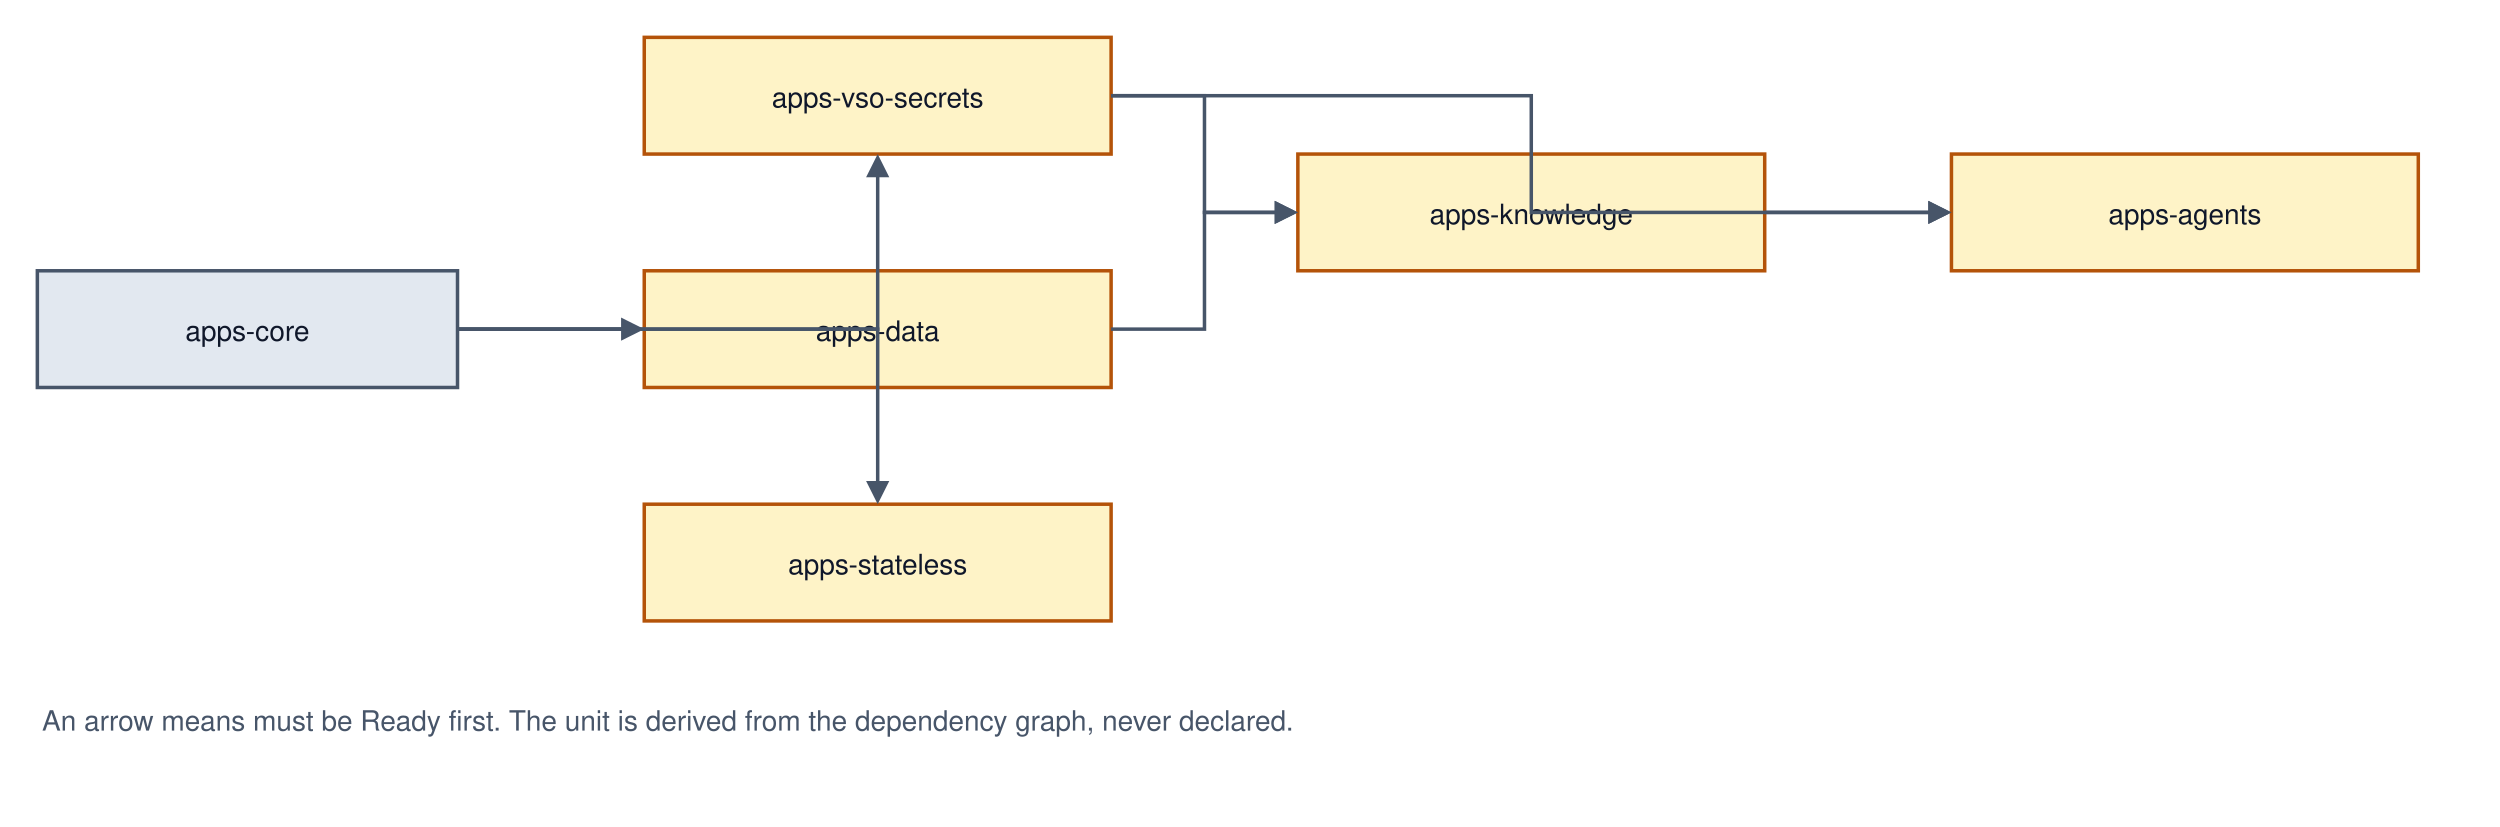
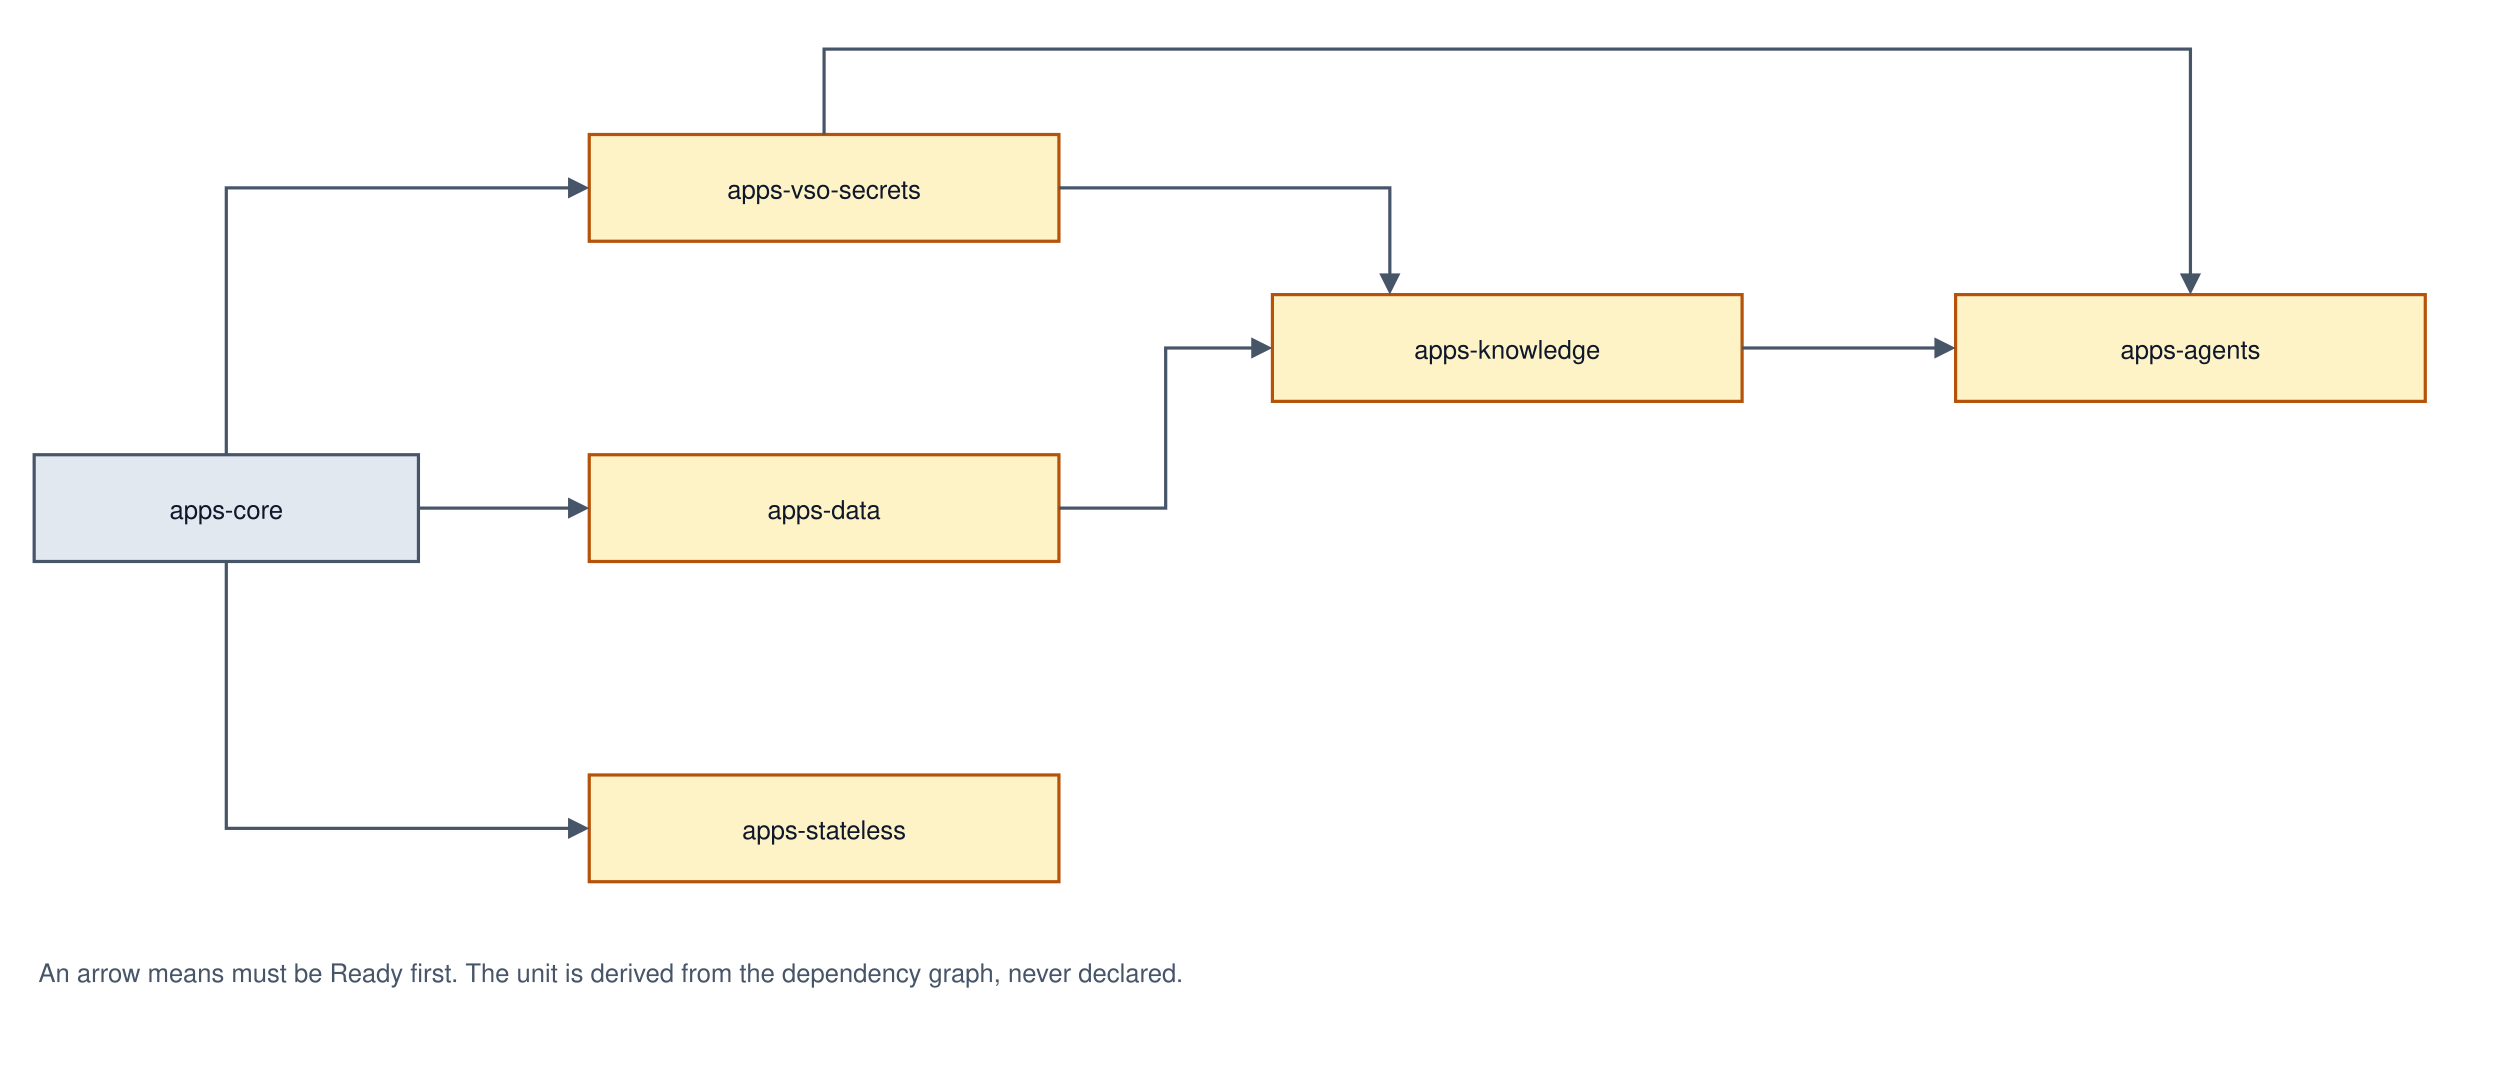
- <svg xmlns="http://www.w3.org/2000/svg" style="background: transparent; background-color: transparent; color-scheme: light dark;" version="1.1" width="1071px" height="354px" viewBox="0 0 1071 354" content="&lt;mxfile host=&quot;Electron&quot; agent=&quot;Mozilla/5.0 (Macintosh; Intel Mac OS X 10_15_7) AppleWebKit/537.36 (KHTML, like Gecko) draw.io/29.0.3 Chrome/140.0.734.249 Electron/38.7.0 Safari/537.36&quot; version=&quot;29.0.3&quot;&gt;&#10;  &lt;diagram name=&quot;The Reconcile Unit DAG&quot; id=&quot;0&quot;&gt;&#10;    &lt;mxGraphModel dx=&quot;-574&quot; dy=&quot;-148&quot; grid=&quot;0&quot; gridSize=&quot;10&quot; guides=&quot;1&quot; tooltips=&quot;1&quot; connect=&quot;1&quot; arrows=&quot;1&quot; fold=&quot;0&quot; page=&quot;0&quot; pageScale=&quot;1&quot; pageWidth=&quot;1600&quot; pageHeight=&quot;1200&quot; math=&quot;0&quot; shadow=&quot;0&quot; adaptiveColors=&quot;auto&quot;&gt;&#10;      &lt;root&gt;&#10;        &lt;mxCell id=&quot;0&quot; /&gt;&#10;        &lt;mxCell id=&quot;1&quot; parent=&quot;0&quot; /&gt;&#10;        &lt;mxCell id=&quot;n1&quot; value=&quot;apps-core&quot; style=&quot;rounded=0;whiteSpace=nowrap;html=0;align=center;verticalAlign=middle;fillColor=#e2e8f0;strokeColor=#475569;strokeWidth=1.5;fontFamily=Helvetica;fontSize=12;fontColor=#0f172a;&quot; parent=&quot;1&quot; vertex=&quot;1&quot;&gt;&#10;          &lt;mxGeometry x=&quot;40&quot; y=&quot;160&quot; width=&quot;180&quot; height=&quot;50&quot; as=&quot;geometry&quot; /&gt;&#10;        &lt;/mxCell&gt;&#10;        &lt;mxCell id=&quot;n2&quot; value=&quot;apps-vso-secrets&quot; style=&quot;rounded=0;whiteSpace=nowrap;html=0;align=center;verticalAlign=middle;fillColor=#fef3c7;strokeColor=#b45309;strokeWidth=1.5;fontFamily=Helvetica;fontSize=12;fontColor=#0f172a;&quot; parent=&quot;1&quot; vertex=&quot;1&quot;&gt;&#10;          &lt;mxGeometry x=&quot;300&quot; y=&quot;60&quot; width=&quot;200&quot; height=&quot;50&quot; as=&quot;geometry&quot; /&gt;&#10;        &lt;/mxCell&gt;&#10;        &lt;mxCell id=&quot;n3&quot; value=&quot;apps-data&quot; style=&quot;rounded=0;whiteSpace=nowrap;html=0;align=center;verticalAlign=middle;fillColor=#fef3c7;strokeColor=#b45309;strokeWidth=1.5;fontFamily=Helvetica;fontSize=12;fontColor=#0f172a;&quot; parent=&quot;1&quot; vertex=&quot;1&quot;&gt;&#10;          &lt;mxGeometry x=&quot;300&quot; y=&quot;160&quot; width=&quot;200&quot; height=&quot;50&quot; as=&quot;geometry&quot; /&gt;&#10;        &lt;/mxCell&gt;&#10;        &lt;mxCell id=&quot;n4&quot; value=&quot;apps-stateless&quot; style=&quot;rounded=0;whiteSpace=nowrap;html=0;align=center;verticalAlign=middle;fillColor=#fef3c7;strokeColor=#b45309;strokeWidth=1.5;fontFamily=Helvetica;fontSize=12;fontColor=#0f172a;&quot; parent=&quot;1&quot; vertex=&quot;1&quot;&gt;&#10;          &lt;mxGeometry x=&quot;300&quot; y=&quot;260&quot; width=&quot;200&quot; height=&quot;50&quot; as=&quot;geometry&quot; /&gt;&#10;        &lt;/mxCell&gt;&#10;        &lt;mxCell id=&quot;n5&quot; value=&quot;apps-knowledge&quot; style=&quot;rounded=0;whiteSpace=nowrap;html=0;align=center;verticalAlign=middle;fillColor=#fef3c7;strokeColor=#b45309;strokeWidth=1.5;fontFamily=Helvetica;fontSize=12;fontColor=#0f172a;&quot; parent=&quot;1&quot; vertex=&quot;1&quot;&gt;&#10;          &lt;mxGeometry x=&quot;580&quot; y=&quot;110&quot; width=&quot;200&quot; height=&quot;50&quot; as=&quot;geometry&quot; /&gt;&#10;        &lt;/mxCell&gt;&#10;        &lt;mxCell id=&quot;n6&quot; value=&quot;apps-agents&quot; style=&quot;rounded=0;whiteSpace=nowrap;html=0;align=center;verticalAlign=middle;fillColor=#fef3c7;strokeColor=#b45309;strokeWidth=1.5;fontFamily=Helvetica;fontSize=12;fontColor=#0f172a;&quot; parent=&quot;1&quot; vertex=&quot;1&quot;&gt;&#10;          &lt;mxGeometry x=&quot;860&quot; y=&quot;110&quot; width=&quot;200&quot; height=&quot;50&quot; as=&quot;geometry&quot; /&gt;&#10;        &lt;/mxCell&gt;&#10;        &lt;mxCell id=&quot;e7&quot; value=&quot;&quot; style=&quot;edgeStyle=orthogonalEdgeStyle;rounded=0;html=0;jettySize=auto;orthogonalLoop=1;endArrow=block;endFill=1;strokeColor=#475569;strokeWidth=1.5;fontSize=11;fontFamily=Helvetica;labelBackgroundColor=#ffffff;&quot; parent=&quot;1&quot; source=&quot;n1&quot; target=&quot;n2&quot; edge=&quot;1&quot;&gt;&#10;          &lt;mxGeometry relative=&quot;1&quot; as=&quot;geometry&quot; /&gt;&#10;        &lt;/mxCell&gt;&#10;        &lt;mxCell id=&quot;e8&quot; value=&quot;&quot; style=&quot;edgeStyle=orthogonalEdgeStyle;rounded=0;html=0;jettySize=auto;orthogonalLoop=1;endArrow=block;endFill=1;strokeColor=#475569;strokeWidth=1.5;fontSize=11;fontFamily=Helvetica;labelBackgroundColor=#ffffff;&quot; parent=&quot;1&quot; source=&quot;n1&quot; target=&quot;n3&quot; edge=&quot;1&quot;&gt;&#10;          &lt;mxGeometry relative=&quot;1&quot; as=&quot;geometry&quot; /&gt;&#10;        &lt;/mxCell&gt;&#10;        &lt;mxCell id=&quot;e9&quot; value=&quot;&quot; style=&quot;edgeStyle=orthogonalEdgeStyle;rounded=0;html=0;jettySize=auto;orthogonalLoop=1;endArrow=block;endFill=1;strokeColor=#475569;strokeWidth=1.5;fontSize=11;fontFamily=Helvetica;labelBackgroundColor=#ffffff;&quot; parent=&quot;1&quot; source=&quot;n1&quot; target=&quot;n4&quot; edge=&quot;1&quot;&gt;&#10;          &lt;mxGeometry relative=&quot;1&quot; as=&quot;geometry&quot; /&gt;&#10;        &lt;/mxCell&gt;&#10;        &lt;mxCell id=&quot;e10&quot; value=&quot;&quot; style=&quot;edgeStyle=orthogonalEdgeStyle;rounded=0;html=0;jettySize=auto;orthogonalLoop=1;endArrow=block;endFill=1;strokeColor=#475569;strokeWidth=1.5;fontSize=11;fontFamily=Helvetica;labelBackgroundColor=#ffffff;&quot; parent=&quot;1&quot; source=&quot;n3&quot; target=&quot;n5&quot; edge=&quot;1&quot;&gt;&#10;          &lt;mxGeometry relative=&quot;1&quot; as=&quot;geometry&quot; /&gt;&#10;        &lt;/mxCell&gt;&#10;        &lt;mxCell id=&quot;e11&quot; value=&quot;&quot; style=&quot;edgeStyle=orthogonalEdgeStyle;rounded=0;html=0;jettySize=auto;orthogonalLoop=1;endArrow=block;endFill=1;strokeColor=#475569;strokeWidth=1.5;fontSize=11;fontFamily=Helvetica;labelBackgroundColor=#ffffff;&quot; parent=&quot;1&quot; source=&quot;n2&quot; target=&quot;n5&quot; edge=&quot;1&quot;&gt;&#10;          &lt;mxGeometry relative=&quot;1&quot; as=&quot;geometry&quot; /&gt;&#10;        &lt;/mxCell&gt;&#10;        &lt;mxCell id=&quot;e12&quot; value=&quot;&quot; style=&quot;edgeStyle=orthogonalEdgeStyle;rounded=0;html=0;jettySize=auto;orthogonalLoop=1;endArrow=block;endFill=1;strokeColor=#475569;strokeWidth=1.5;fontSize=11;fontFamily=Helvetica;labelBackgroundColor=#ffffff;&quot; parent=&quot;1&quot; source=&quot;n5&quot; target=&quot;n6&quot; edge=&quot;1&quot;&gt;&#10;          &lt;mxGeometry relative=&quot;1&quot; as=&quot;geometry&quot; /&gt;&#10;        &lt;/mxCell&gt;&#10;        &lt;mxCell id=&quot;e13&quot; value=&quot;&quot; style=&quot;edgeStyle=orthogonalEdgeStyle;rounded=0;html=0;jettySize=auto;orthogonalLoop=1;endArrow=block;endFill=1;strokeColor=#475569;strokeWidth=1.5;fontSize=11;fontFamily=Helvetica;labelBackgroundColor=#ffffff;&quot; parent=&quot;1&quot; source=&quot;n2&quot; target=&quot;n6&quot; edge=&quot;1&quot;&gt;&#10;          &lt;mxGeometry relative=&quot;1&quot; as=&quot;geometry&quot; /&gt;&#10;        &lt;/mxCell&gt;&#10;        &lt;mxCell id=&quot;t14&quot; value=&quot;An arrow means must be Ready first. The unit is derived from the dependency graph, never declared.&quot; style=&quot;text;html=0;strokeColor=none;fillColor=none;align=left;verticalAlign=middle;fontFamily=Helvetica;fontSize=12;fontColor=#475569;&quot; parent=&quot;1&quot; vertex=&quot;1&quot;&gt;&#10;          &lt;mxGeometry x=&quot;40&quot; y=&quot;340&quot; width=&quot;900&quot; height=&quot;24&quot; as=&quot;geometry&quot; /&gt;&#10;        &lt;/mxCell&gt;&#10;      &lt;/root&gt;&#10;    &lt;/mxGraphModel&gt;&#10;  &lt;/diagram&gt;&#10;&lt;/mxfile&gt;&#10;">
+ <svg xmlns="http://www.w3.org/2000/svg" style="background: transparent; background-color: transparent; color-scheme: light dark;" version="1.1" width="1171px" height="501px" viewBox="0 0 1171 501" content="&lt;mxfile host=&quot;Electron&quot; agent=&quot;Mozilla/5.0 (Macintosh; Intel Mac OS X 10_15_7) AppleWebKit/537.36 (KHTML, like Gecko) draw.io/29.0.3 Chrome/140.0.734.249 Electron/38.7.0 Safari/537.36&quot; version=&quot;29.0.3&quot;&gt;&#10;  &lt;diagram name=&quot;The Reconcile Unit DAG&quot; id=&quot;0&quot;&gt;&#10;    &lt;mxGraphModel dx=&quot;-624&quot; dy=&quot;-137&quot; grid=&quot;0&quot; gridSize=&quot;10&quot; guides=&quot;1&quot; tooltips=&quot;1&quot; connect=&quot;1&quot; arrows=&quot;1&quot; fold=&quot;0&quot; page=&quot;0&quot; pageScale=&quot;1&quot; pageWidth=&quot;1600&quot; pageHeight=&quot;1200&quot; math=&quot;0&quot; shadow=&quot;0&quot; adaptiveColors=&quot;auto&quot;&gt;&#10;      &lt;root&gt;&#10;        &lt;mxCell id=&quot;0&quot; /&gt;&#10;        &lt;mxCell id=&quot;1&quot; parent=&quot;0&quot; /&gt;&#10;        &lt;mxCell id=&quot;n1&quot; value=&quot;apps-core&quot; style=&quot;rounded=0;whiteSpace=nowrap;html=0;align=center;verticalAlign=middle;fillColor=#e2e8f0;strokeColor=#475569;strokeWidth=1.5;fontFamily=Helvetica;fontSize=12;fontColor=#0f172a;&quot; parent=&quot;1&quot; vertex=&quot;1&quot;&gt;&#10;          &lt;mxGeometry x=&quot;40&quot; y=&quot;210&quot; width=&quot;180&quot; height=&quot;50&quot; as=&quot;geometry&quot; /&gt;&#10;        &lt;/mxCell&gt;&#10;        &lt;mxCell id=&quot;n2&quot; value=&quot;apps-vso-secrets&quot; style=&quot;rounded=0;whiteSpace=nowrap;html=0;align=center;verticalAlign=middle;fillColor=#fef3c7;strokeColor=#b45309;strokeWidth=1.5;fontFamily=Helvetica;fontSize=12;fontColor=#0f172a;&quot; parent=&quot;1&quot; vertex=&quot;1&quot;&gt;&#10;          &lt;mxGeometry x=&quot;300&quot; y=&quot;60&quot; width=&quot;220&quot; height=&quot;50&quot; as=&quot;geometry&quot; /&gt;&#10;        &lt;/mxCell&gt;&#10;        &lt;mxCell id=&quot;n3&quot; value=&quot;apps-data&quot; style=&quot;rounded=0;whiteSpace=nowrap;html=0;align=center;verticalAlign=middle;fillColor=#fef3c7;strokeColor=#b45309;strokeWidth=1.5;fontFamily=Helvetica;fontSize=12;fontColor=#0f172a;&quot; parent=&quot;1&quot; vertex=&quot;1&quot;&gt;&#10;          &lt;mxGeometry x=&quot;300&quot; y=&quot;210&quot; width=&quot;220&quot; height=&quot;50&quot; as=&quot;geometry&quot; /&gt;&#10;        &lt;/mxCell&gt;&#10;        &lt;mxCell id=&quot;n4&quot; value=&quot;apps-stateless&quot; style=&quot;rounded=0;whiteSpace=nowrap;html=0;align=center;verticalAlign=middle;fillColor=#fef3c7;strokeColor=#b45309;strokeWidth=1.5;fontFamily=Helvetica;fontSize=12;fontColor=#0f172a;&quot; parent=&quot;1&quot; vertex=&quot;1&quot;&gt;&#10;          &lt;mxGeometry x=&quot;300&quot; y=&quot;360&quot; width=&quot;220&quot; height=&quot;50&quot; as=&quot;geometry&quot; /&gt;&#10;        &lt;/mxCell&gt;&#10;        &lt;mxCell id=&quot;n5&quot; value=&quot;apps-knowledge&quot; style=&quot;rounded=0;whiteSpace=nowrap;html=0;align=center;verticalAlign=middle;fillColor=#fef3c7;strokeColor=#b45309;strokeWidth=1.5;fontFamily=Helvetica;fontSize=12;fontColor=#0f172a;&quot; parent=&quot;1&quot; vertex=&quot;1&quot;&gt;&#10;          &lt;mxGeometry x=&quot;620&quot; y=&quot;135&quot; width=&quot;220&quot; height=&quot;50&quot; as=&quot;geometry&quot; /&gt;&#10;        &lt;/mxCell&gt;&#10;        &lt;mxCell id=&quot;n6&quot; value=&quot;apps-agents&quot; style=&quot;rounded=0;whiteSpace=nowrap;html=0;align=center;verticalAlign=middle;fillColor=#fef3c7;strokeColor=#b45309;strokeWidth=1.5;fontFamily=Helvetica;fontSize=12;fontColor=#0f172a;&quot; parent=&quot;1&quot; vertex=&quot;1&quot;&gt;&#10;          &lt;mxGeometry x=&quot;940&quot; y=&quot;135&quot; width=&quot;220&quot; height=&quot;50&quot; as=&quot;geometry&quot; /&gt;&#10;        &lt;/mxCell&gt;&#10;        &lt;mxCell id=&quot;e7&quot; value=&quot;&quot; style=&quot;edgeStyle=orthogonalEdgeStyle;rounded=0;html=0;jettySize=auto;orthogonalLoop=1;jumpStyle=arc;jumpSize=8;endArrow=block;endFill=1;strokeColor=#475569;strokeWidth=1.5;fontSize=11;fontFamily=Helvetica;labelBackgroundColor=#ffffff;exitX=1;exitY=0.5;exitDx=0;exitDy=0;entryX=0;entryY=0.5;entryDx=0;entryDy=0;&quot; parent=&quot;1&quot; source=&quot;n1&quot; target=&quot;n3&quot; edge=&quot;1&quot;&gt;&#10;          &lt;mxGeometry relative=&quot;1&quot; as=&quot;geometry&quot; /&gt;&#10;        &lt;/mxCell&gt;&#10;        &lt;mxCell id=&quot;e8&quot; value=&quot;&quot; style=&quot;edgeStyle=orthogonalEdgeStyle;rounded=0;html=0;jettySize=auto;orthogonalLoop=1;jumpStyle=arc;jumpSize=8;endArrow=block;endFill=1;strokeColor=#475569;strokeWidth=1.5;fontSize=11;fontFamily=Helvetica;labelBackgroundColor=#ffffff;exitX=0.5;exitY=0;exitDx=0;exitDy=0;entryX=0;entryY=0.5;entryDx=0;entryDy=0;&quot; parent=&quot;1&quot; source=&quot;n1&quot; target=&quot;n2&quot; edge=&quot;1&quot;&gt;&#10;          &lt;mxGeometry relative=&quot;1&quot; as=&quot;geometry&quot;&gt;&#10;            &lt;Array as=&quot;points&quot;&gt;&#10;              &lt;mxPoint x=&quot;130&quot; y=&quot;85&quot; /&gt;&#10;            &lt;/Array&gt;&#10;          &lt;/mxGeometry&gt;&#10;        &lt;/mxCell&gt;&#10;        &lt;mxCell id=&quot;e9&quot; value=&quot;&quot; style=&quot;edgeStyle=orthogonalEdgeStyle;rounded=0;html=0;jettySize=auto;orthogonalLoop=1;jumpStyle=arc;jumpSize=8;endArrow=block;endFill=1;strokeColor=#475569;strokeWidth=1.5;fontSize=11;fontFamily=Helvetica;labelBackgroundColor=#ffffff;exitX=0.5;exitY=1;exitDx=0;exitDy=0;entryX=0;entryY=0.5;entryDx=0;entryDy=0;&quot; parent=&quot;1&quot; source=&quot;n1&quot; target=&quot;n4&quot; edge=&quot;1&quot;&gt;&#10;          &lt;mxGeometry relative=&quot;1&quot; as=&quot;geometry&quot;&gt;&#10;            &lt;Array as=&quot;points&quot;&gt;&#10;              &lt;mxPoint x=&quot;130&quot; y=&quot;385&quot; /&gt;&#10;            &lt;/Array&gt;&#10;          &lt;/mxGeometry&gt;&#10;        &lt;/mxCell&gt;&#10;        &lt;mxCell id=&quot;e10&quot; value=&quot;&quot; style=&quot;edgeStyle=orthogonalEdgeStyle;rounded=0;html=0;jettySize=auto;orthogonalLoop=1;jumpStyle=arc;jumpSize=8;endArrow=block;endFill=1;strokeColor=#475569;strokeWidth=1.5;fontSize=11;fontFamily=Helvetica;labelBackgroundColor=#ffffff;exitX=1;exitY=0.5;exitDx=0;exitDy=0;entryX=0.25;entryY=0;entryDx=0;entryDy=0;&quot; parent=&quot;1&quot; source=&quot;n2&quot; target=&quot;n5&quot; edge=&quot;1&quot;&gt;&#10;          &lt;mxGeometry relative=&quot;1&quot; as=&quot;geometry&quot;&gt;&#10;            &lt;Array as=&quot;points&quot;&gt;&#10;              &lt;mxPoint x=&quot;675&quot; y=&quot;85&quot; /&gt;&#10;            &lt;/Array&gt;&#10;          &lt;/mxGeometry&gt;&#10;        &lt;/mxCell&gt;&#10;        &lt;mxCell id=&quot;e11&quot; value=&quot;&quot; style=&quot;edgeStyle=orthogonalEdgeStyle;rounded=0;html=0;jettySize=auto;orthogonalLoop=1;jumpStyle=arc;jumpSize=8;endArrow=block;endFill=1;strokeColor=#475569;strokeWidth=1.5;fontSize=11;fontFamily=Helvetica;labelBackgroundColor=#ffffff;exitX=1;exitY=0.5;exitDx=0;exitDy=0;entryX=0;entryY=0.5;entryDx=0;entryDy=0;&quot; parent=&quot;1&quot; source=&quot;n3&quot; target=&quot;n5&quot; edge=&quot;1&quot;&gt;&#10;          &lt;mxGeometry relative=&quot;1&quot; as=&quot;geometry&quot;&gt;&#10;            &lt;Array as=&quot;points&quot;&gt;&#10;              &lt;mxPoint x=&quot;570&quot; y=&quot;235&quot; /&gt;&#10;              &lt;mxPoint x=&quot;570&quot; y=&quot;160&quot; /&gt;&#10;            &lt;/Array&gt;&#10;          &lt;/mxGeometry&gt;&#10;        &lt;/mxCell&gt;&#10;        &lt;mxCell id=&quot;e12&quot; value=&quot;&quot; style=&quot;edgeStyle=orthogonalEdgeStyle;rounded=0;html=0;jettySize=auto;orthogonalLoop=1;jumpStyle=arc;jumpSize=8;endArrow=block;endFill=1;strokeColor=#475569;strokeWidth=1.5;fontSize=11;fontFamily=Helvetica;labelBackgroundColor=#ffffff;exitX=1;exitY=0.5;exitDx=0;exitDy=0;entryX=0;entryY=0.5;entryDx=0;entryDy=0;&quot; parent=&quot;1&quot; source=&quot;n5&quot; target=&quot;n6&quot; edge=&quot;1&quot;&gt;&#10;          &lt;mxGeometry relative=&quot;1&quot; as=&quot;geometry&quot; /&gt;&#10;        &lt;/mxCell&gt;&#10;        &lt;mxCell id=&quot;e13&quot; value=&quot;&quot; style=&quot;edgeStyle=orthogonalEdgeStyle;rounded=0;html=0;jettySize=auto;orthogonalLoop=1;jumpStyle=arc;jumpSize=8;endArrow=block;endFill=1;strokeColor=#475569;strokeWidth=1.5;fontSize=11;fontFamily=Helvetica;labelBackgroundColor=#ffffff;exitX=0.5;exitY=0;exitDx=0;exitDy=0;entryX=0.5;entryY=0;entryDx=0;entryDy=0;&quot; parent=&quot;1&quot; source=&quot;n2&quot; target=&quot;n6&quot; edge=&quot;1&quot;&gt;&#10;          &lt;mxGeometry relative=&quot;1&quot; as=&quot;geometry&quot;&gt;&#10;            &lt;Array as=&quot;points&quot;&gt;&#10;              &lt;mxPoint x=&quot;410&quot; y=&quot;20&quot; /&gt;&#10;              &lt;mxPoint x=&quot;1050&quot; y=&quot;20&quot; /&gt;&#10;            &lt;/Array&gt;&#10;          &lt;/mxGeometry&gt;&#10;        &lt;/mxCell&gt;&#10;        &lt;mxCell id=&quot;t14&quot; value=&quot;An arrow means must be Ready first. The unit is derived from the dependency graph, never declared.&quot; style=&quot;text;html=0;strokeColor=none;fillColor=none;align=left;verticalAlign=middle;fontFamily=Helvetica;fontSize=12;fontColor=#475569;&quot; parent=&quot;1&quot; vertex=&quot;1&quot;&gt;&#10;          &lt;mxGeometry x=&quot;40&quot; y=&quot;440&quot; width=&quot;1000&quot; height=&quot;24&quot; as=&quot;geometry&quot; /&gt;&#10;        &lt;/mxCell&gt;&#10;      &lt;/root&gt;&#10;    &lt;/mxGraphModel&gt;&#10;  &lt;/diagram&gt;&#10;&lt;/mxfile&gt;&#10;">
  <defs />
  <g>
    <g data-cell-id="0">
      <g data-cell-id="1">
        <g data-cell-id="n1">
          <g>
-             <rect x="16" y="116" width="180" height="50" fill="#e2e8f0" stroke="#475569" stroke-width="1.5" pointer-events="all" style="fill: light-dark(rgb(226, 232, 240), rgb(34, 39, 46)); stroke: light-dark(rgb(71, 85, 105), rgb(155, 167, 184));" />
+             <rect x="16" y="213" width="180" height="50" fill="#e2e8f0" stroke="#475569" stroke-width="1.5" pointer-events="all" style="fill: light-dark(rgb(226, 232, 240), rgb(34, 39, 46)); stroke: light-dark(rgb(71, 85, 105), rgb(155, 167, 184));" />
          </g>
          <g>
            <g fill="#0f172a" font-family="Helvetica" text-anchor="middle" font-size="12px" style="fill: light-dark(rgb(15, 23, 42), rgb(211, 218, 234));">
-               <text x="106" y="146">apps-core</text>
+               <text x="106" y="243">apps-core</text>
            </g>
          </g>
        </g>
        <g data-cell-id="n2">
          <g>
-             <rect x="276" y="16" width="200" height="50" fill="#fef3c7" stroke="#b45309" stroke-width="1.5" pointer-events="all" style="fill: light-dark(rgb(254, 243, 199), rgb(39, 30, 0)); stroke: light-dark(rgb(180, 83, 9), rgb(223, 139, 76));" />
+             <rect x="276" y="63" width="220" height="50" fill="#fef3c7" stroke="#b45309" stroke-width="1.5" pointer-events="all" style="fill: light-dark(rgb(254, 243, 199), rgb(39, 30, 0)); stroke: light-dark(rgb(180, 83, 9), rgb(223, 139, 76));" />
          </g>
          <g>
            <g fill="#0f172a" font-family="Helvetica" text-anchor="middle" font-size="12px" style="fill: light-dark(rgb(15, 23, 42), rgb(211, 218, 234));">
-               <text x="376" y="46">apps-vso-secrets</text>
+               <text x="386" y="93">apps-vso-secrets</text>
            </g>
          </g>
        </g>
        <g data-cell-id="n3">
          <g>
-             <rect x="276" y="116" width="200" height="50" fill="#fef3c7" stroke="#b45309" stroke-width="1.5" pointer-events="all" style="fill: light-dark(rgb(254, 243, 199), rgb(39, 30, 0)); stroke: light-dark(rgb(180, 83, 9), rgb(223, 139, 76));" />
+             <rect x="276" y="213" width="220" height="50" fill="#fef3c7" stroke="#b45309" stroke-width="1.5" pointer-events="all" style="fill: light-dark(rgb(254, 243, 199), rgb(39, 30, 0)); stroke: light-dark(rgb(180, 83, 9), rgb(223, 139, 76));" />
          </g>
          <g>
            <g fill="#0f172a" font-family="Helvetica" text-anchor="middle" font-size="12px" style="fill: light-dark(rgb(15, 23, 42), rgb(211, 218, 234));">
-               <text x="376" y="146">apps-data</text>
+               <text x="386" y="243">apps-data</text>
            </g>
          </g>
        </g>
        <g data-cell-id="n4">
          <g>
-             <rect x="276" y="216" width="200" height="50" fill="#fef3c7" stroke="#b45309" stroke-width="1.5" pointer-events="all" style="fill: light-dark(rgb(254, 243, 199), rgb(39, 30, 0)); stroke: light-dark(rgb(180, 83, 9), rgb(223, 139, 76));" />
+             <rect x="276" y="363" width="220" height="50" fill="#fef3c7" stroke="#b45309" stroke-width="1.5" pointer-events="all" style="fill: light-dark(rgb(254, 243, 199), rgb(39, 30, 0)); stroke: light-dark(rgb(180, 83, 9), rgb(223, 139, 76));" />
          </g>
          <g>
            <g fill="#0f172a" font-family="Helvetica" text-anchor="middle" font-size="12px" style="fill: light-dark(rgb(15, 23, 42), rgb(211, 218, 234));">
-               <text x="376" y="246">apps-stateless</text>
+               <text x="386" y="393">apps-stateless</text>
            </g>
          </g>
        </g>
        <g data-cell-id="n5">
          <g>
-             <rect x="556" y="66" width="200" height="50" fill="#fef3c7" stroke="#b45309" stroke-width="1.5" pointer-events="all" style="fill: light-dark(rgb(254, 243, 199), rgb(39, 30, 0)); stroke: light-dark(rgb(180, 83, 9), rgb(223, 139, 76));" />
+             <rect x="596" y="138" width="220" height="50" fill="#fef3c7" stroke="#b45309" stroke-width="1.5" pointer-events="all" style="fill: light-dark(rgb(254, 243, 199), rgb(39, 30, 0)); stroke: light-dark(rgb(180, 83, 9), rgb(223, 139, 76));" />
          </g>
          <g>
            <g fill="#0f172a" font-family="Helvetica" text-anchor="middle" font-size="12px" style="fill: light-dark(rgb(15, 23, 42), rgb(211, 218, 234));">
-               <text x="656" y="96">apps-knowledge</text>
+               <text x="706" y="168">apps-knowledge</text>
            </g>
          </g>
        </g>
        <g data-cell-id="n6">
          <g>
-             <rect x="836" y="66" width="200" height="50" fill="#fef3c7" stroke="#b45309" stroke-width="1.5" pointer-events="all" style="fill: light-dark(rgb(254, 243, 199), rgb(39, 30, 0)); stroke: light-dark(rgb(180, 83, 9), rgb(223, 139, 76));" />
+             <rect x="916" y="138" width="220" height="50" fill="#fef3c7" stroke="#b45309" stroke-width="1.5" pointer-events="all" style="fill: light-dark(rgb(254, 243, 199), rgb(39, 30, 0)); stroke: light-dark(rgb(180, 83, 9), rgb(223, 139, 76));" />
          </g>
          <g>
            <g fill="#0f172a" font-family="Helvetica" text-anchor="middle" font-size="12px" style="fill: light-dark(rgb(15, 23, 42), rgb(211, 218, 234));">
-               <text x="936" y="96">apps-agents</text>
+               <text x="1026" y="168">apps-agents</text>
            </g>
          </g>
        </g>
        <g data-cell-id="e7">
          <g>
-             <path d="M 196 141 L 376 141 L 376 75.18" fill="none" stroke="#475569" stroke-width="1.5" stroke-miterlimit="10" pointer-events="stroke" style="stroke: light-dark(rgb(71, 85, 105), rgb(155, 167, 184));" />
-             <path d="M 376 67.68 L 379.75 75.18 L 372.25 75.18 Z" fill="#475569" stroke="#475569" stroke-width="1.5" stroke-miterlimit="10" pointer-events="all" style="fill: light-dark(rgb(71, 85, 105), rgb(155, 167, 184)); stroke: light-dark(rgb(71, 85, 105), rgb(155, 167, 184));" />
+             <path d="M 196 238 L 266.82 238" fill="none" stroke="#475569" stroke-width="1.5" stroke-miterlimit="10" pointer-events="stroke" style="stroke: light-dark(rgb(71, 85, 105), rgb(155, 167, 184));" />
+             <path d="M 274.32 238 L 266.82 241.75 L 266.82 234.25 Z" fill="#475569" stroke="#475569" stroke-width="1.5" stroke-miterlimit="10" pointer-events="all" style="fill: light-dark(rgb(71, 85, 105), rgb(155, 167, 184)); stroke: light-dark(rgb(71, 85, 105), rgb(155, 167, 184));" />
          </g>
        </g>
        <g data-cell-id="e8">
          <g>
-             <path d="M 196 141 L 266.82 141" fill="none" stroke="#475569" stroke-width="1.5" stroke-miterlimit="10" pointer-events="stroke" style="stroke: light-dark(rgb(71, 85, 105), rgb(155, 167, 184));" />
-             <path d="M 274.32 141 L 266.82 144.75 L 266.82 137.25 Z" fill="#475569" stroke="#475569" stroke-width="1.5" stroke-miterlimit="10" pointer-events="all" style="fill: light-dark(rgb(71, 85, 105), rgb(155, 167, 184)); stroke: light-dark(rgb(71, 85, 105), rgb(155, 167, 184));" />
+             <path d="M 106 213 L 106 88 L 266.82 88" fill="none" stroke="#475569" stroke-width="1.5" stroke-miterlimit="10" pointer-events="stroke" style="stroke: light-dark(rgb(71, 85, 105), rgb(155, 167, 184));" />
+             <path d="M 274.32 88 L 266.82 91.75 L 266.82 84.25 Z" fill="#475569" stroke="#475569" stroke-width="1.5" stroke-miterlimit="10" pointer-events="all" style="fill: light-dark(rgb(71, 85, 105), rgb(155, 167, 184)); stroke: light-dark(rgb(71, 85, 105), rgb(155, 167, 184));" />
          </g>
        </g>
        <g data-cell-id="e9">
          <g>
-             <path d="M 196 141 L 376 141 L 376 206.82" fill="none" stroke="#475569" stroke-width="1.5" stroke-miterlimit="10" pointer-events="stroke" style="stroke: light-dark(rgb(71, 85, 105), rgb(155, 167, 184));" />
-             <path d="M 376 214.32 L 372.25 206.82 L 379.75 206.82 Z" fill="#475569" stroke="#475569" stroke-width="1.5" stroke-miterlimit="10" pointer-events="all" style="fill: light-dark(rgb(71, 85, 105), rgb(155, 167, 184)); stroke: light-dark(rgb(71, 85, 105), rgb(155, 167, 184));" />
+             <path d="M 106 263 L 106 388 L 266.82 388" fill="none" stroke="#475569" stroke-width="1.5" stroke-miterlimit="10" pointer-events="stroke" style="stroke: light-dark(rgb(71, 85, 105), rgb(155, 167, 184));" />
+             <path d="M 274.32 388 L 266.82 391.75 L 266.82 384.25 Z" fill="#475569" stroke="#475569" stroke-width="1.5" stroke-miterlimit="10" pointer-events="all" style="fill: light-dark(rgb(71, 85, 105), rgb(155, 167, 184)); stroke: light-dark(rgb(71, 85, 105), rgb(155, 167, 184));" />
          </g>
        </g>
        <g data-cell-id="e10">
          <g>
-             <path d="M 476 141 L 516 141 L 516 91 L 546.82 91" fill="none" stroke="#475569" stroke-width="1.5" stroke-miterlimit="10" pointer-events="stroke" style="stroke: light-dark(rgb(71, 85, 105), rgb(155, 167, 184));" />
-             <path d="M 554.32 91 L 546.82 94.75 L 546.82 87.25 Z" fill="#475569" stroke="#475569" stroke-width="1.5" stroke-miterlimit="10" pointer-events="all" style="fill: light-dark(rgb(71, 85, 105), rgb(155, 167, 184)); stroke: light-dark(rgb(71, 85, 105), rgb(155, 167, 184));" />
+             <path d="M 496 88 L 651 88 L 651 128.82" fill="none" stroke="#475569" stroke-width="1.5" stroke-miterlimit="10" pointer-events="stroke" style="stroke: light-dark(rgb(71, 85, 105), rgb(155, 167, 184));" />
+             <path d="M 651 136.32 L 647.25 128.82 L 654.75 128.82 Z" fill="#475569" stroke="#475569" stroke-width="1.5" stroke-miterlimit="10" pointer-events="all" style="fill: light-dark(rgb(71, 85, 105), rgb(155, 167, 184)); stroke: light-dark(rgb(71, 85, 105), rgb(155, 167, 184));" />
          </g>
        </g>
        <g data-cell-id="e11">
          <g>
-             <path d="M 476 41 L 516 41 L 516 91 L 546.82 91" fill="none" stroke="#475569" stroke-width="1.5" stroke-miterlimit="10" pointer-events="stroke" style="stroke: light-dark(rgb(71, 85, 105), rgb(155, 167, 184));" />
-             <path d="M 554.32 91 L 546.82 94.75 L 546.82 87.25 Z" fill="#475569" stroke="#475569" stroke-width="1.5" stroke-miterlimit="10" pointer-events="all" style="fill: light-dark(rgb(71, 85, 105), rgb(155, 167, 184)); stroke: light-dark(rgb(71, 85, 105), rgb(155, 167, 184));" />
+             <path d="M 496 238 L 546 238 L 546 163 L 586.82 163" fill="none" stroke="#475569" stroke-width="1.5" stroke-miterlimit="10" pointer-events="stroke" style="stroke: light-dark(rgb(71, 85, 105), rgb(155, 167, 184));" />
+             <path d="M 594.32 163 L 586.82 166.75 L 586.82 159.25 Z" fill="#475569" stroke="#475569" stroke-width="1.5" stroke-miterlimit="10" pointer-events="all" style="fill: light-dark(rgb(71, 85, 105), rgb(155, 167, 184)); stroke: light-dark(rgb(71, 85, 105), rgb(155, 167, 184));" />
          </g>
        </g>
        <g data-cell-id="e12">
          <g>
-             <path d="M 756 91 L 826.82 91" fill="none" stroke="#475569" stroke-width="1.5" stroke-miterlimit="10" pointer-events="stroke" style="stroke: light-dark(rgb(71, 85, 105), rgb(155, 167, 184));" />
-             <path d="M 834.32 91 L 826.82 94.75 L 826.82 87.25 Z" fill="#475569" stroke="#475569" stroke-width="1.5" stroke-miterlimit="10" pointer-events="all" style="fill: light-dark(rgb(71, 85, 105), rgb(155, 167, 184)); stroke: light-dark(rgb(71, 85, 105), rgb(155, 167, 184));" />
+             <path d="M 816 163 L 906.82 163" fill="none" stroke="#475569" stroke-width="1.5" stroke-miterlimit="10" pointer-events="stroke" style="stroke: light-dark(rgb(71, 85, 105), rgb(155, 167, 184));" />
+             <path d="M 914.32 163 L 906.82 166.75 L 906.82 159.25 Z" fill="#475569" stroke="#475569" stroke-width="1.5" stroke-miterlimit="10" pointer-events="all" style="fill: light-dark(rgb(71, 85, 105), rgb(155, 167, 184)); stroke: light-dark(rgb(71, 85, 105), rgb(155, 167, 184));" />
          </g>
        </g>
        <g data-cell-id="e13">
          <g>
-             <path d="M 476 41 L 656 41 L 656 91 L 826.82 91" fill="none" stroke="#475569" stroke-width="1.5" stroke-miterlimit="10" pointer-events="stroke" style="stroke: light-dark(rgb(71, 85, 105), rgb(155, 167, 184));" />
-             <path d="M 834.32 91 L 826.82 94.75 L 826.82 87.25 Z" fill="#475569" stroke="#475569" stroke-width="1.5" stroke-miterlimit="10" pointer-events="all" style="fill: light-dark(rgb(71, 85, 105), rgb(155, 167, 184)); stroke: light-dark(rgb(71, 85, 105), rgb(155, 167, 184));" />
+             <path d="M 386 63 L 386 23 L 1026 23 L 1026 128.82" fill="none" stroke="#475569" stroke-width="1.5" stroke-miterlimit="10" pointer-events="stroke" style="stroke: light-dark(rgb(71, 85, 105), rgb(155, 167, 184));" />
+             <path d="M 1026 136.32 L 1022.25 128.82 L 1029.75 128.82 Z" fill="#475569" stroke="#475569" stroke-width="1.5" stroke-miterlimit="10" pointer-events="all" style="fill: light-dark(rgb(71, 85, 105), rgb(155, 167, 184)); stroke: light-dark(rgb(71, 85, 105), rgb(155, 167, 184));" />
          </g>
        </g>
        <g data-cell-id="t14">
          <g transform="translate(0.5,0.5)">
-             <rect x="16" y="296" width="900" height="24" fill="none" stroke="none" pointer-events="all" />
+             <rect x="16" y="443" width="1000" height="24" fill="none" stroke="none" pointer-events="all" />
          </g>
          <g>
            <g fill="#475569" font-family="Helvetica" font-size="12px" style="fill: light-dark(rgb(71, 85, 105), rgb(155, 167, 184));">
-               <text x="18" y="313">An arrow means must be Ready first. The unit is derived from the dependency graph, never declared.</text>
+               <text x="18" y="460">An arrow means must be Ready first. The unit is derived from the dependency graph, never declared.</text>
            </g>
          </g>
        </g>
      </g>
    </g>
  </g>
</svg>
